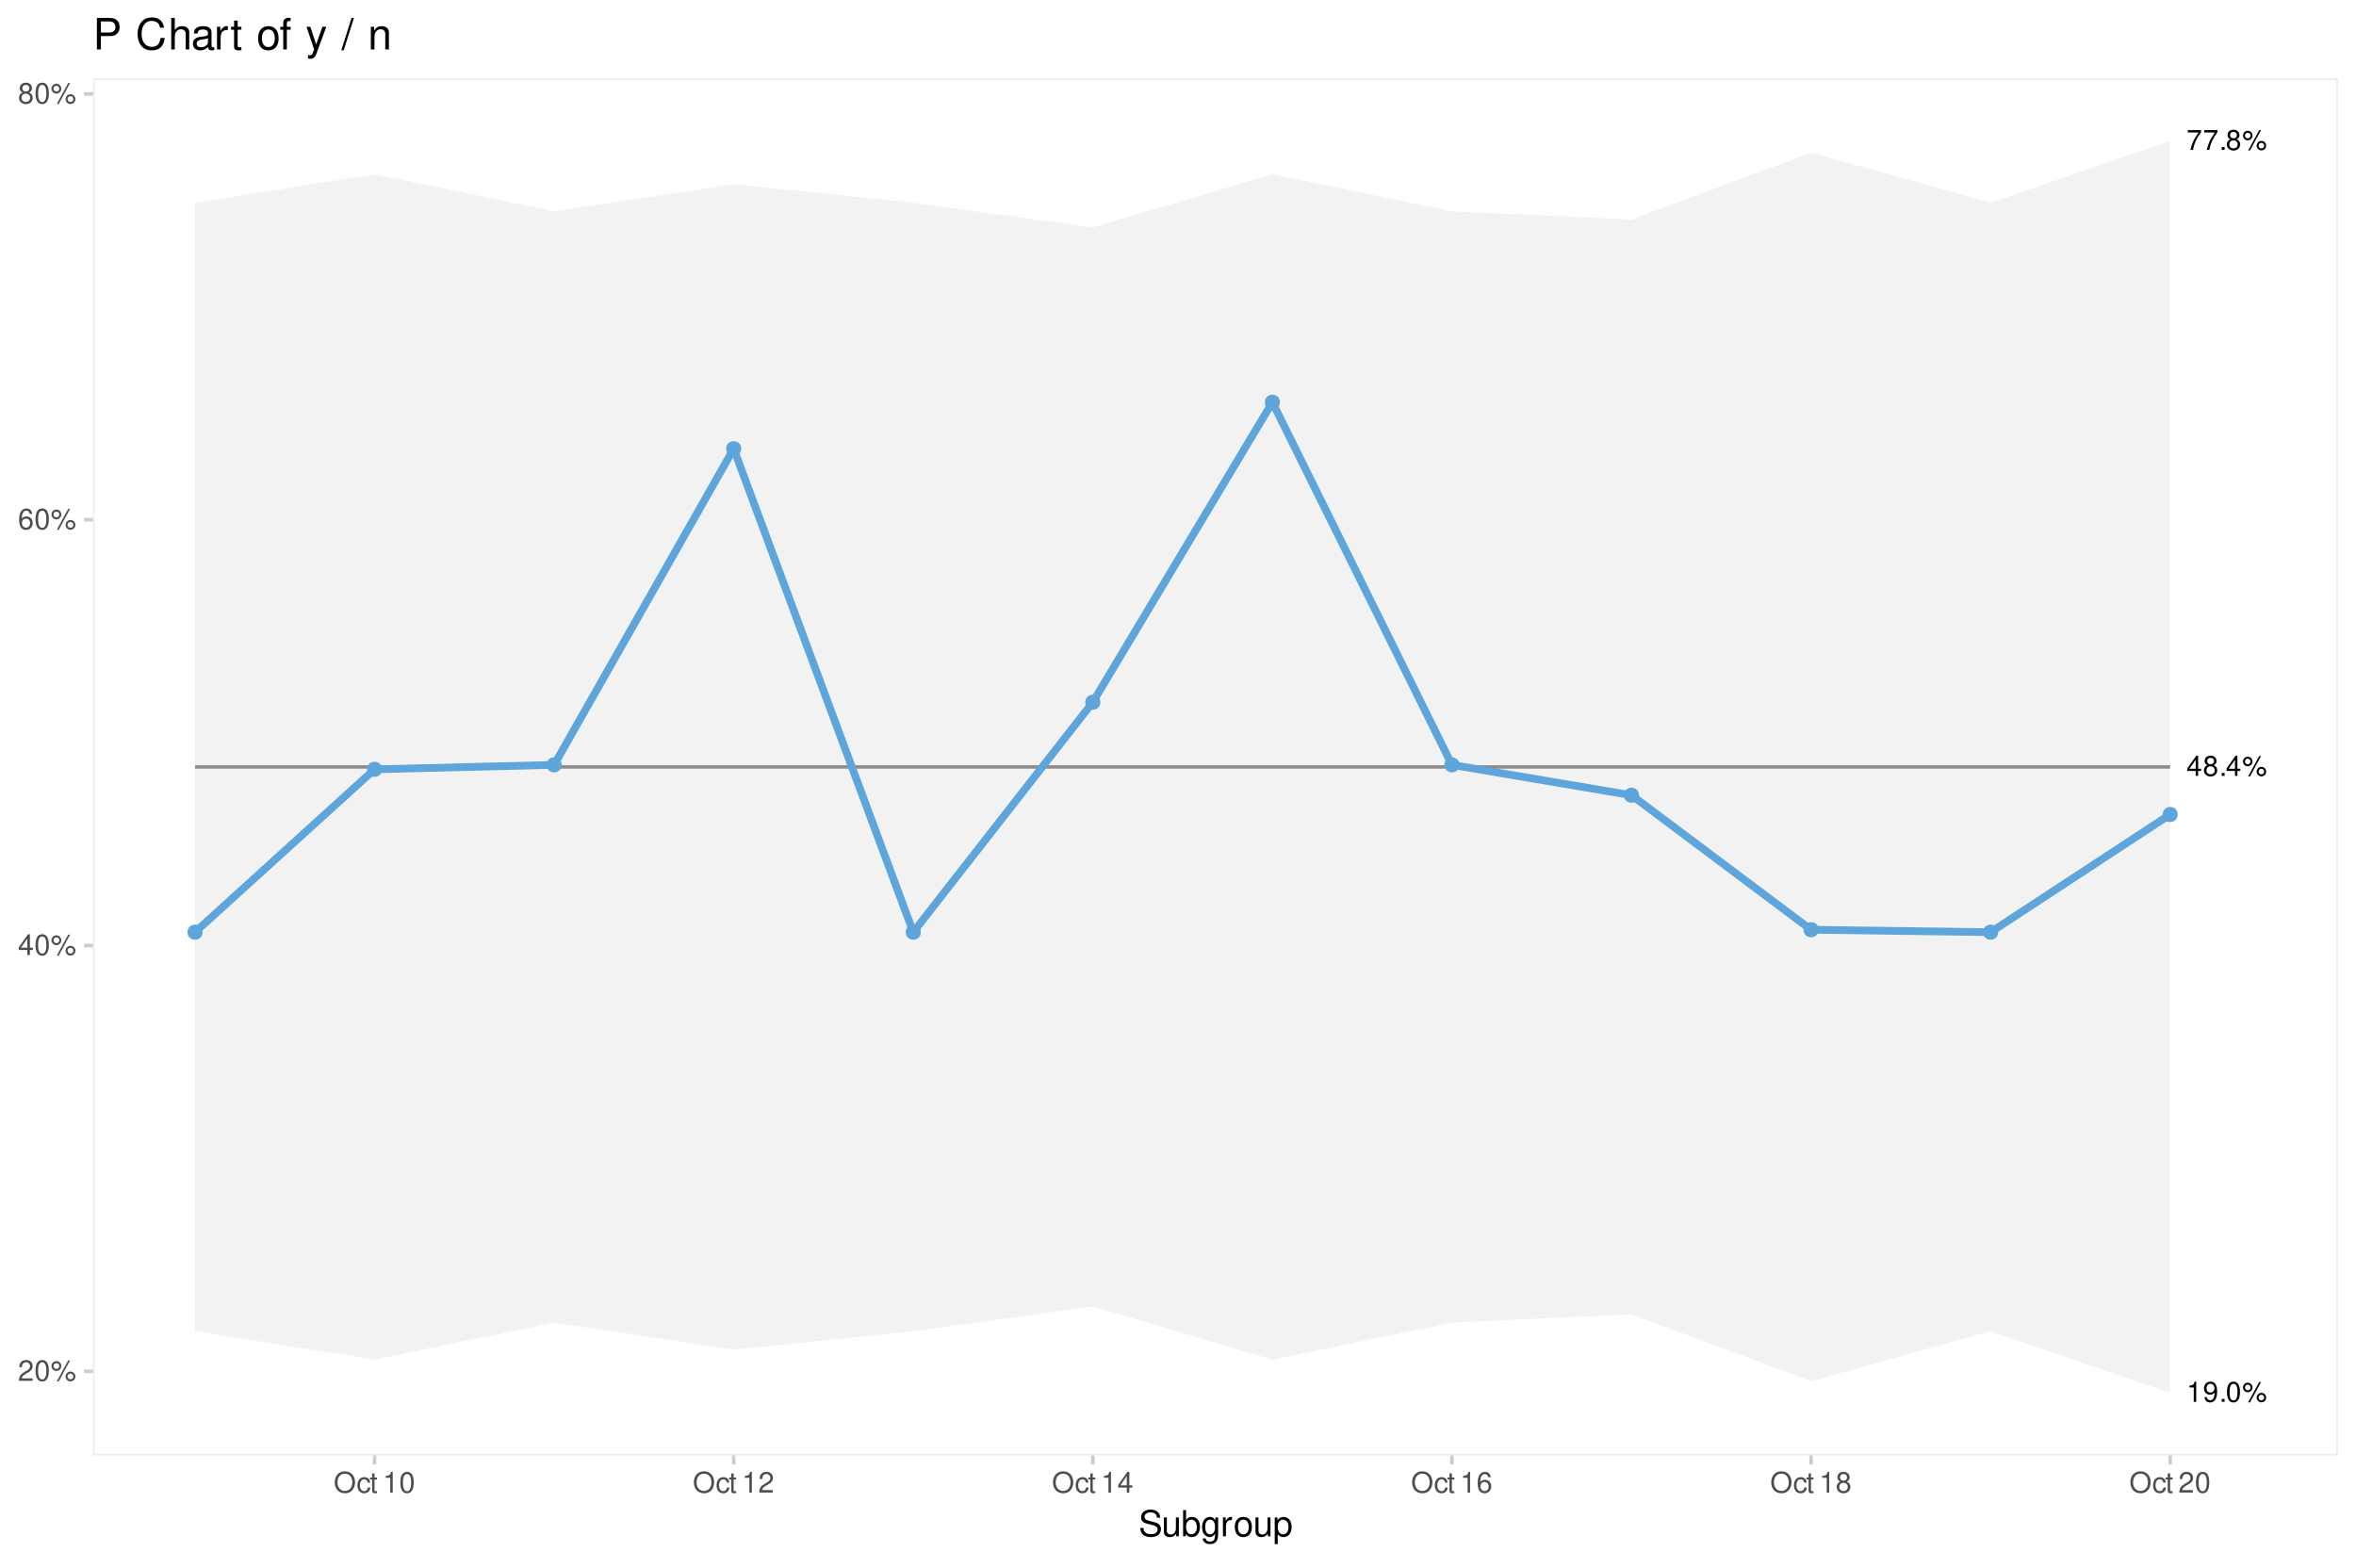
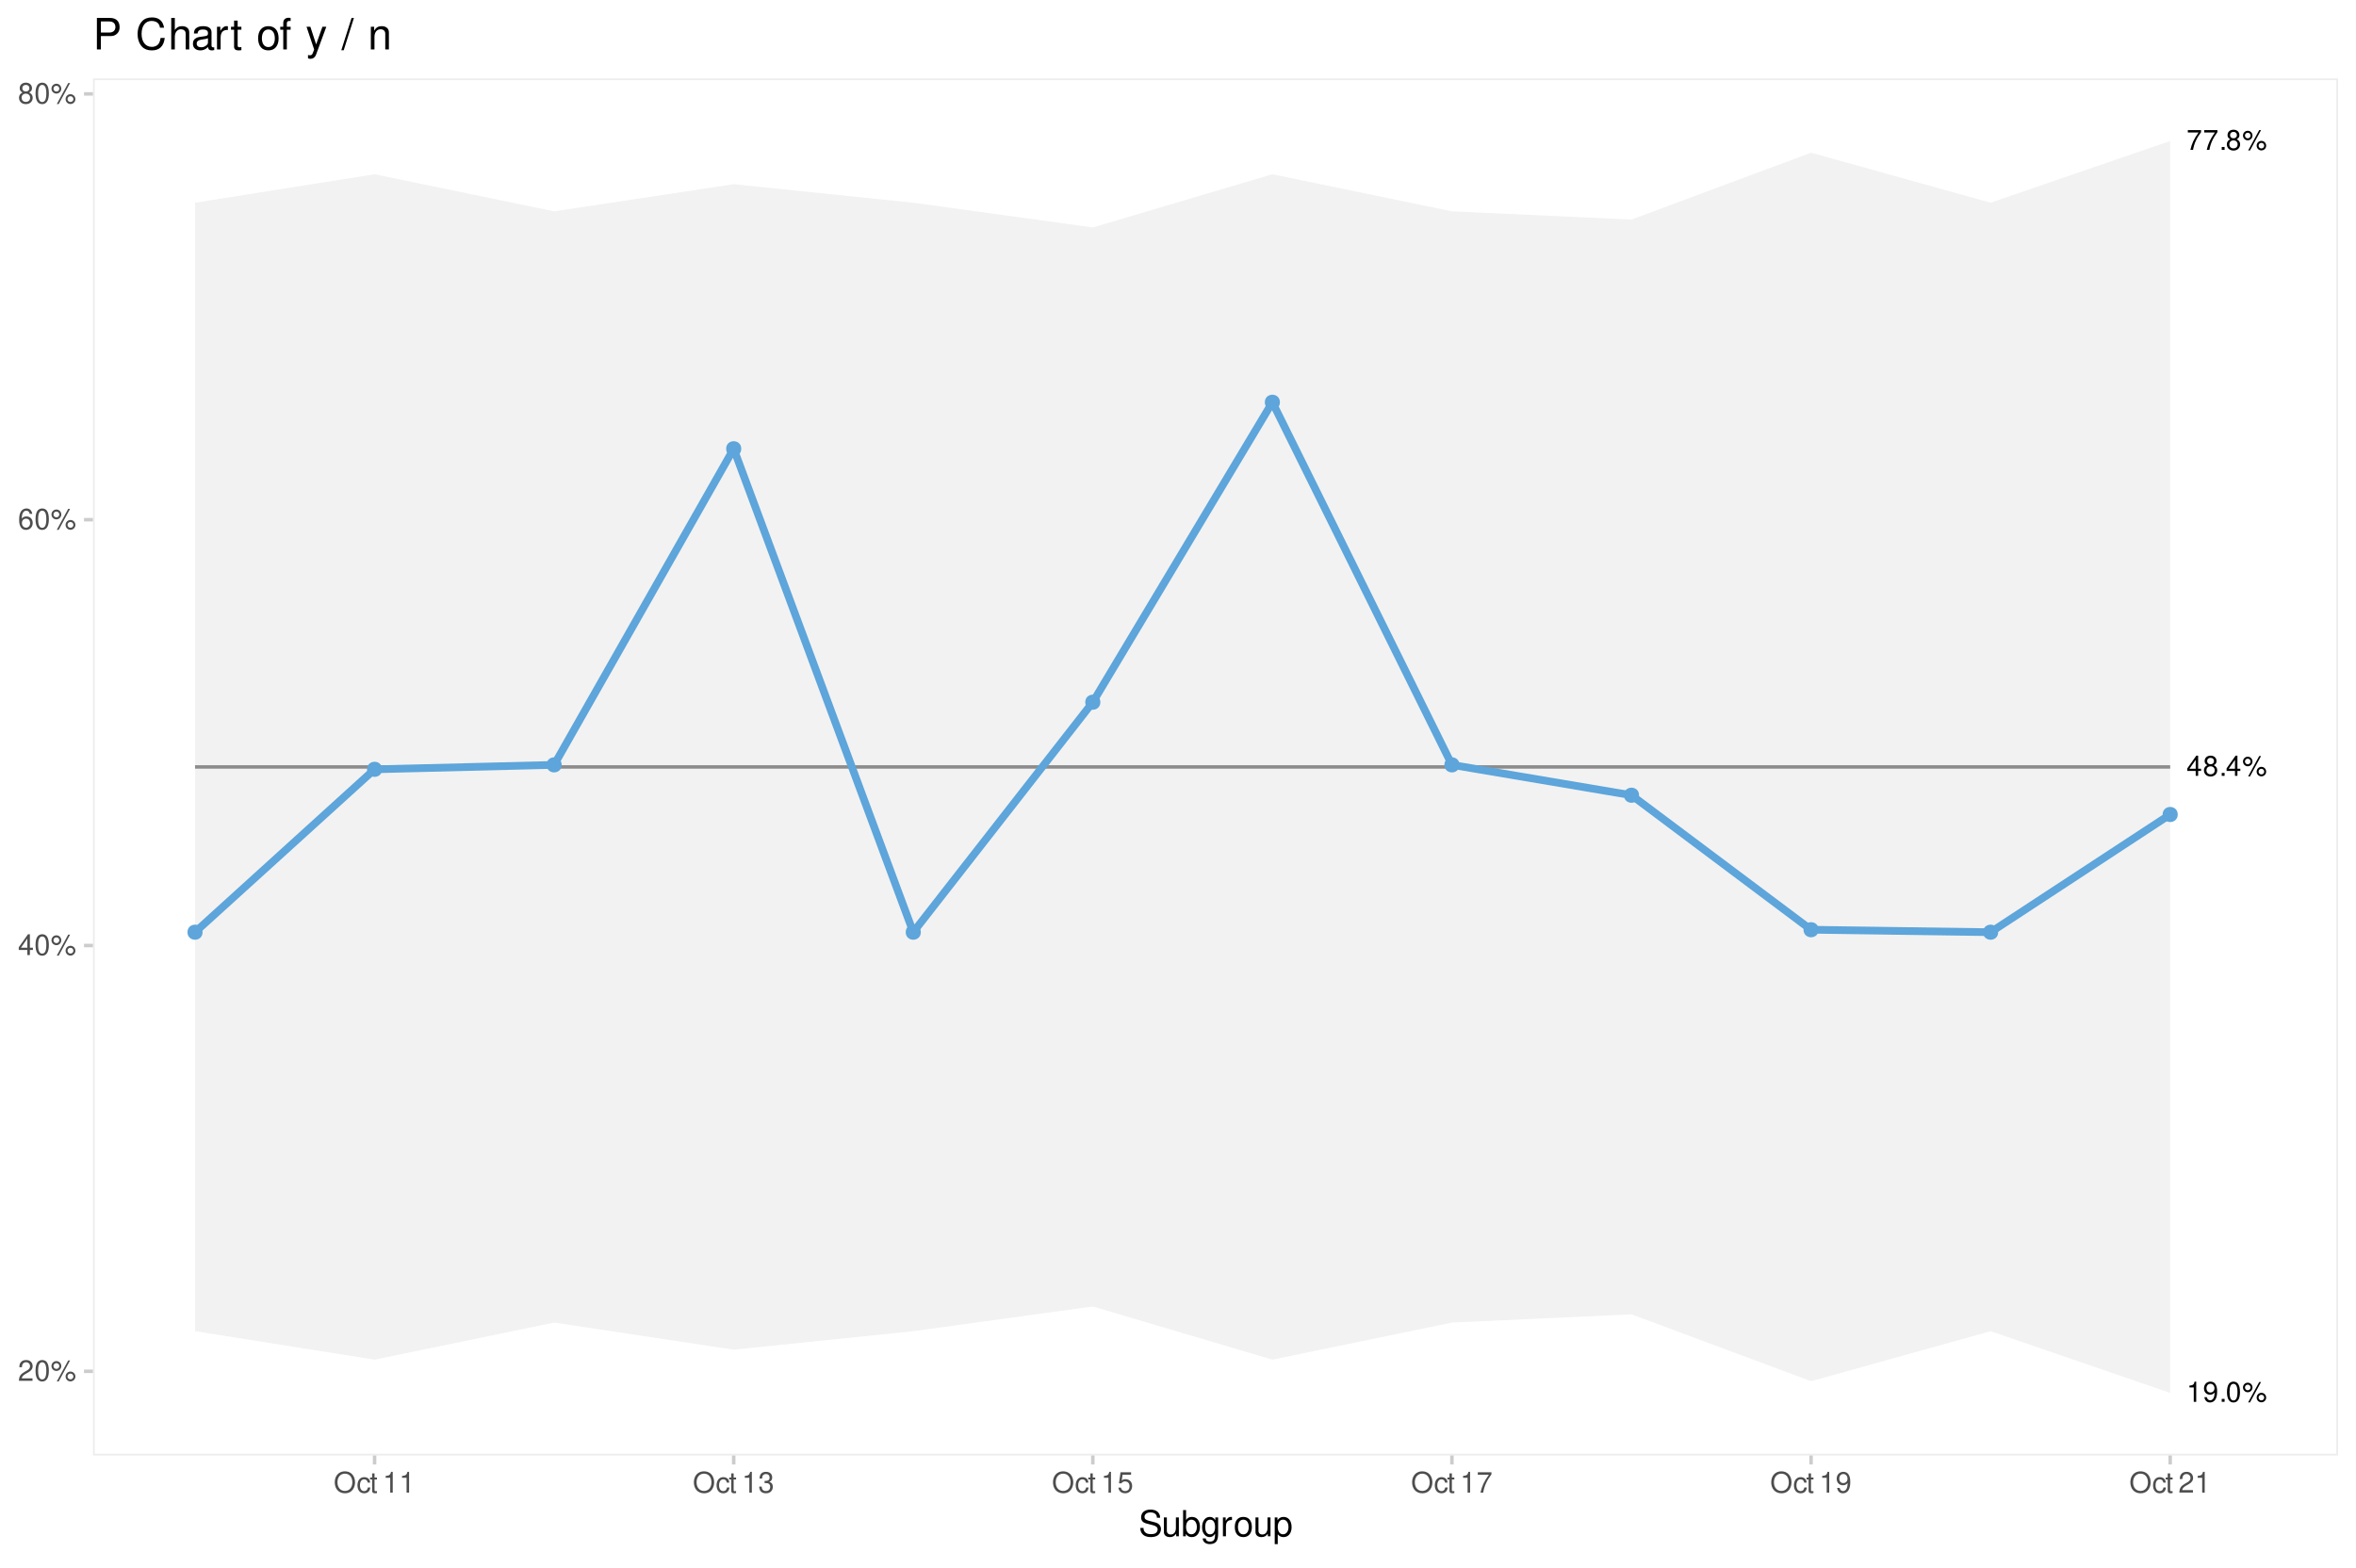
<svg xmlns="http://www.w3.org/2000/svg" xmlns:xlink="http://www.w3.org/1999/xlink" width="720" height="479" viewBox="0 0 720 479">
  <defs>
    <g>
      <g id="glyph-0-0">
        <path d="M 2.203 -4.391 L 2.203 0 L 2.953 0 L 2.953 -6.172 L 2.469 -6.172 C 2.203 -5.219 2.031 -5.094 0.875 -4.938 L 0.875 -4.391 Z M 2.203 -4.391 " />
      </g>
      <g id="glyph-0-1">
        <path d="M 0.453 -1.406 C 0.594 -0.406 1.25 0.203 2.172 0.203 C 2.844 0.203 3.438 -0.125 3.797 -0.688 C 4.172 -1.281 4.344 -2.031 4.344 -3.156 C 4.344 -4.203 4.188 -4.859 3.828 -5.406 C 3.5 -5.906 2.969 -6.172 2.297 -6.172 C 1.156 -6.172 0.328 -5.312 0.328 -4.109 C 0.328 -2.984 1.094 -2.172 2.188 -2.172 C 2.75 -2.172 3.188 -2.375 3.562 -2.844 C 3.562 -1.312 3.078 -0.469 2.219 -0.469 C 1.688 -0.469 1.328 -0.812 1.203 -1.406 Z M 2.297 -5.516 C 3 -5.516 3.531 -4.922 3.531 -4.125 C 3.531 -3.375 3.016 -2.844 2.266 -2.844 C 1.547 -2.844 1.094 -3.359 1.094 -4.172 C 1.094 -4.953 1.594 -5.516 2.297 -5.516 Z M 2.297 -5.516 " />
      </g>
      <g id="glyph-0-2">
        <path d="M 1.625 -0.891 L 0.75 -0.891 L 0.75 0 L 1.625 0 Z M 1.625 -0.891 " />
      </g>
      <g id="glyph-0-3">
        <path d="M 2.344 -6.172 C 1.781 -6.172 1.266 -5.906 0.953 -5.5 C 0.562 -4.953 0.359 -4.125 0.359 -2.984 C 0.359 -0.906 1.047 0.203 2.344 0.203 C 3.625 0.203 4.328 -0.906 4.328 -2.938 C 4.328 -4.125 4.141 -4.938 3.734 -5.5 C 3.422 -5.922 2.922 -6.172 2.344 -6.172 Z M 2.344 -5.5 C 3.156 -5.5 3.562 -4.672 3.562 -3 C 3.562 -1.25 3.172 -0.422 2.328 -0.422 C 1.531 -0.422 1.141 -1.281 1.141 -2.984 C 1.141 -4.672 1.531 -5.5 2.344 -5.5 Z M 2.344 -5.5 " />
      </g>
      <g id="glyph-0-4">
        <path d="M 1.703 -5.844 C 0.891 -5.844 0.25 -5.188 0.25 -4.391 C 0.25 -3.578 0.891 -2.922 1.703 -2.922 C 2.5 -2.922 3.156 -3.578 3.156 -4.375 C 3.156 -5.203 2.516 -5.844 1.703 -5.844 Z M 1.703 -5.25 C 2.188 -5.25 2.562 -4.859 2.562 -4.375 C 2.562 -3.906 2.172 -3.531 1.703 -3.531 C 1.234 -3.531 0.844 -3.906 0.844 -4.391 C 0.844 -4.859 1.219 -5.25 1.703 -5.25 Z M 5.203 -6.047 L 1.828 0.172 L 2.391 0.172 L 5.766 -6.047 Z M 5.875 -2.75 C 5.062 -2.75 4.422 -2.094 4.422 -1.297 C 4.422 -0.484 5.062 0.156 5.875 0.156 C 6.672 0.156 7.328 -0.484 7.328 -1.281 C 7.328 -2.094 6.688 -2.75 5.875 -2.75 Z M 5.875 -2.156 C 6.359 -2.156 6.734 -1.766 6.734 -1.281 C 6.734 -0.812 6.344 -0.438 5.875 -0.438 C 5.391 -0.438 5.016 -0.812 5.016 -1.297 C 5.016 -1.766 5.391 -2.156 5.875 -2.156 Z M 5.875 -2.156 " />
      </g>
      <g id="glyph-0-5">
        <path d="M 4.438 -6.047 L 0.391 -6.047 L 0.391 -5.312 L 3.656 -5.312 C 2.219 -3.25 1.625 -1.984 1.172 0 L 1.984 0 C 2.312 -1.938 3.078 -3.594 4.438 -5.422 Z M 4.438 -6.047 " />
      </g>
      <g id="glyph-0-6">
        <path d="M 3.328 -3.25 C 3.969 -3.641 4.156 -3.938 4.156 -4.516 C 4.156 -5.5 3.422 -6.172 2.344 -6.172 C 1.281 -6.172 0.531 -5.5 0.531 -4.531 C 0.531 -3.938 0.719 -3.641 1.344 -3.25 C 0.656 -2.906 0.312 -2.391 0.312 -1.719 C 0.312 -0.594 1.141 0.203 2.344 0.203 C 3.547 0.203 4.375 -0.594 4.375 -1.719 C 4.375 -2.391 4.031 -2.906 3.328 -3.25 Z M 2.344 -5.5 C 2.984 -5.5 3.391 -5.125 3.391 -4.5 C 3.391 -3.922 2.984 -3.547 2.344 -3.547 C 1.703 -3.547 1.297 -3.922 1.297 -4.516 C 1.297 -5.125 1.703 -5.5 2.344 -5.5 Z M 2.344 -2.906 C 3.094 -2.906 3.609 -2.422 3.609 -1.703 C 3.609 -0.953 3.109 -0.469 2.328 -0.469 C 1.594 -0.469 1.078 -0.969 1.078 -1.688 C 1.078 -2.422 1.594 -2.906 2.344 -2.906 Z M 2.344 -2.906 " />
      </g>
      <g id="glyph-0-7">
        <path d="M 2.797 -1.5 L 2.797 0 L 3.547 0 L 3.547 -1.5 L 4.438 -1.5 L 4.438 -2.172 L 3.547 -2.172 L 3.547 -6.172 L 2.984 -6.172 L 0.234 -2.281 L 0.234 -1.5 Z M 2.797 -2.172 L 0.891 -2.172 L 2.797 -4.891 Z M 2.797 -2.172 " />
      </g>
      <g id="glyph-1-0">
        <path d="M 4.453 -0.766 L 1.172 -0.766 C 1.25 -1.297 1.531 -1.625 2.297 -2.094 L 3.172 -2.594 C 4.047 -3.062 4.5 -3.719 4.5 -4.5 C 4.5 -5.031 4.281 -5.531 3.922 -5.875 C 3.547 -6.203 3.094 -6.359 2.5 -6.359 C 1.703 -6.359 1.125 -6.078 0.781 -5.531 C 0.547 -5.203 0.453 -4.797 0.438 -4.156 L 1.219 -4.156 C 1.234 -4.594 1.297 -4.844 1.406 -5.062 C 1.594 -5.438 2 -5.688 2.469 -5.688 C 3.172 -5.688 3.703 -5.172 3.703 -4.484 C 3.703 -3.969 3.406 -3.531 2.859 -3.219 L 2.047 -2.75 C 0.75 -2 0.375 -1.406 0.297 -0.016 L 4.453 -0.016 Z M 4.453 -0.766 " />
      </g>
      <g id="glyph-1-1">
        <path d="M 2.422 -6.359 C 1.844 -6.359 1.312 -6.094 0.984 -5.672 C 0.578 -5.109 0.375 -4.25 0.375 -3.078 C 0.375 -0.938 1.078 0.203 2.422 0.203 C 3.734 0.203 4.453 -0.938 4.453 -3.031 C 4.453 -4.25 4.266 -5.078 3.859 -5.672 C 3.531 -6.109 3.016 -6.359 2.422 -6.359 Z M 2.422 -5.672 C 3.25 -5.672 3.672 -4.828 3.672 -3.094 C 3.672 -1.281 3.266 -0.438 2.406 -0.438 C 1.578 -0.438 1.172 -1.312 1.172 -3.062 C 1.172 -4.828 1.578 -5.672 2.422 -5.672 Z M 2.422 -5.672 " />
      </g>
      <g id="glyph-1-2">
        <path d="M 1.75 -6.031 C 0.922 -6.031 0.25 -5.344 0.25 -4.516 C 0.25 -3.688 0.922 -3.016 1.766 -3.016 C 2.578 -3.016 3.25 -3.688 3.25 -4.5 C 3.25 -5.359 2.594 -6.031 1.75 -6.031 Z M 1.75 -5.406 C 2.25 -5.406 2.641 -5.016 2.641 -4.516 C 2.641 -4.031 2.25 -3.641 1.766 -3.641 C 1.266 -3.641 0.859 -4.031 0.859 -4.516 C 0.859 -5.016 1.266 -5.406 1.75 -5.406 Z M 5.359 -6.234 L 1.875 0.172 L 2.469 0.172 L 5.938 -6.234 Z M 6.047 -2.828 C 5.219 -2.828 4.562 -2.156 4.562 -1.344 C 4.562 -0.5 5.219 0.172 6.062 0.172 C 6.875 0.172 7.562 -0.5 7.562 -1.312 C 7.562 -2.156 6.891 -2.828 6.047 -2.828 Z M 6.047 -2.219 C 6.547 -2.219 6.953 -1.828 6.953 -1.312 C 6.953 -0.844 6.547 -0.453 6.062 -0.453 C 5.562 -0.453 5.156 -0.844 5.156 -1.344 C 5.156 -1.828 5.562 -2.219 6.047 -2.219 Z M 6.047 -2.219 " />
      </g>
      <g id="glyph-1-3">
        <path d="M 2.875 -1.547 L 2.875 0 L 3.656 0 L 3.656 -1.547 L 4.578 -1.547 L 4.578 -2.234 L 3.656 -2.234 L 3.656 -6.359 L 3.078 -6.359 L 0.25 -2.359 L 0.25 -1.547 Z M 2.875 -2.234 L 0.922 -2.234 L 2.875 -5.047 Z M 2.875 -2.234 " />
      </g>
      <g id="glyph-1-4">
        <path d="M 4.375 -4.703 C 4.234 -5.75 3.562 -6.359 2.609 -6.359 C 1.922 -6.359 1.312 -6.031 0.938 -5.453 C 0.547 -4.828 0.375 -4.062 0.375 -2.906 C 0.375 -1.828 0.531 -1.156 0.906 -0.594 C 1.234 -0.078 1.781 0.203 2.469 0.203 C 3.656 0.203 4.516 -0.688 4.516 -1.922 C 4.516 -3.094 3.719 -3.922 2.609 -3.922 C 1.984 -3.922 1.5 -3.688 1.172 -3.234 C 1.172 -4.797 1.672 -5.672 2.562 -5.672 C 3.109 -5.672 3.484 -5.328 3.609 -4.703 Z M 2.5 -3.234 C 3.25 -3.234 3.719 -2.703 3.719 -1.859 C 3.719 -1.062 3.188 -0.484 2.484 -0.484 C 1.766 -0.484 1.219 -1.094 1.219 -1.906 C 1.219 -2.688 1.734 -3.234 2.5 -3.234 Z M 2.5 -3.234 " />
      </g>
      <g id="glyph-1-5">
        <path d="M 3.438 -3.359 C 4.094 -3.75 4.297 -4.062 4.297 -4.656 C 4.297 -5.672 3.531 -6.359 2.422 -6.359 C 1.312 -6.359 0.547 -5.672 0.547 -4.672 C 0.547 -4.062 0.75 -3.75 1.391 -3.359 C 0.672 -2.984 0.328 -2.469 0.328 -1.766 C 0.328 -0.609 1.172 0.203 2.422 0.203 C 3.656 0.203 4.516 -0.609 4.516 -1.766 C 4.516 -2.469 4.156 -2.984 3.438 -3.359 Z M 2.422 -5.672 C 3.078 -5.672 3.5 -5.281 3.5 -4.641 C 3.5 -4.047 3.062 -3.656 2.422 -3.656 C 1.766 -3.656 1.344 -4.047 1.344 -4.656 C 1.344 -5.281 1.766 -5.672 2.422 -5.672 Z M 2.422 -3 C 3.188 -3 3.719 -2.484 3.719 -1.75 C 3.719 -0.984 3.203 -0.484 2.406 -0.484 C 1.641 -0.484 1.125 -1 1.125 -1.734 C 1.125 -2.5 1.641 -3 2.422 -3 Z M 2.422 -3 " />
      </g>
      <g id="glyph-1-6">
        <path d="M 3.422 -6.516 C 1.578 -6.516 0.328 -5.156 0.328 -3.156 C 0.328 -1.141 1.578 0.203 3.438 0.203 C 4.219 0.203 4.906 -0.031 5.422 -0.469 C 6.109 -1.062 6.531 -2.062 6.531 -3.109 C 6.531 -5.172 5.297 -6.516 3.422 -6.516 Z M 3.422 -5.797 C 4.812 -5.797 5.703 -4.75 5.703 -3.125 C 5.703 -1.578 4.781 -0.516 3.438 -0.516 C 2.062 -0.516 1.156 -1.578 1.156 -3.156 C 1.156 -4.734 2.062 -5.797 3.422 -5.797 Z M 3.422 -5.797 " />
      </g>
      <g id="glyph-1-7">
        <path d="M 4.141 -3.062 C 4.109 -3.516 4.016 -3.797 3.828 -4.062 C 3.516 -4.484 2.969 -4.734 2.328 -4.734 C 1.078 -4.734 0.266 -3.75 0.266 -2.219 C 0.266 -0.734 1.062 0.203 2.312 0.203 C 3.406 0.203 4.109 -0.453 4.203 -1.578 L 3.453 -1.578 C 3.328 -0.844 2.953 -0.469 2.328 -0.469 C 1.516 -0.469 1.031 -1.141 1.031 -2.219 C 1.031 -3.375 1.516 -4.062 2.312 -4.062 C 2.922 -4.062 3.312 -3.703 3.406 -3.062 Z M 4.141 -3.062 " />
      </g>
      <g id="glyph-1-8">
        <path d="M 2.234 -4.609 L 1.484 -4.609 L 1.484 -5.875 L 0.75 -5.875 L 0.75 -4.609 L 0.125 -4.609 L 0.125 -4.016 L 0.75 -4.016 L 0.75 -0.531 C 0.75 -0.047 1.062 0.203 1.641 0.203 C 1.828 0.203 1.984 0.188 2.234 0.141 L 2.234 -0.469 C 2.125 -0.453 2.031 -0.438 1.875 -0.438 C 1.562 -0.438 1.484 -0.531 1.484 -0.859 L 1.484 -4.016 L 2.234 -4.016 Z M 2.234 -4.609 " />
      </g>
      <g id="glyph-1-9">
</g>
      <g id="glyph-1-10">
        <path d="M 2.281 -4.531 L 2.281 0 L 3.047 0 L 3.047 -6.359 L 2.547 -6.359 C 2.266 -5.391 2.094 -5.25 0.891 -5.094 L 0.891 -4.531 Z M 2.281 -4.531 " />
+       </g>
+       <g id="glyph-1-11">
+         <path d="M 1.938 -2.922 L 2.359 -2.922 C 3.203 -2.922 3.656 -2.531 3.656 -1.766 C 3.656 -0.969 3.172 -0.484 2.375 -0.484 C 1.516 -0.484 1.109 -0.922 1.062 -1.844 L 0.281 -1.844 C 0.312 -1.344 0.406 -1 0.547 -0.719 C 0.875 -0.109 1.484 0.203 2.344 0.203 C 3.625 0.203 4.453 -0.578 4.453 -1.781 C 4.453 -2.594 4.141 -3.031 3.391 -3.297 C 3.969 -3.531 4.266 -3.969 4.266 -4.609 C 4.266 -5.703 3.547 -6.359 2.359 -6.359 C 1.109 -6.359 0.438 -5.656 0.406 -4.312 L 1.188 -4.312 C 1.203 -4.703 1.234 -4.922 1.328 -5.109 C 1.5 -5.469 1.891 -5.688 2.375 -5.688 C 3.062 -5.688 3.469 -5.266 3.469 -4.578 C 3.469 -4.141 3.312 -3.859 2.969 -3.719 C 2.766 -3.625 2.484 -3.594 1.938 -3.578 Z M 1.938 -2.922 " />
+       </g>
+       <g id="glyph-1-12">
+         <path d="M 4.188 -6.234 L 0.969 -6.234 L 0.5 -2.844 L 1.219 -2.844 C 1.578 -3.266 1.875 -3.422 2.359 -3.422 C 3.203 -3.422 3.719 -2.844 3.719 -1.922 C 3.719 -1.031 3.203 -0.484 2.359 -0.484 C 1.688 -0.484 1.266 -0.828 1.078 -1.531 L 0.312 -1.531 C 0.406 -1.016 0.5 -0.781 0.688 -0.547 C 1.031 -0.078 1.672 0.203 2.375 0.203 C 3.641 0.203 4.516 -0.719 4.516 -2.031 C 4.516 -3.266 3.688 -4.109 2.5 -4.109 C 2.062 -4.109 1.703 -4 1.344 -3.734 L 1.594 -5.469 L 4.188 -5.469 Z M 4.188 -6.234 " />
+       </g>
+       <g id="glyph-1-13">
+         <path d="M 4.578 -6.234 L 0.406 -6.234 L 0.406 -5.469 L 3.781 -5.469 C 2.281 -3.359 1.688 -2.047 1.219 0 L 2.047 0 C 2.391 -2 3.172 -3.719 4.578 -5.594 Z M 4.578 -6.234 " />
+       </g>
+       <g id="glyph-1-14">
+         <path d="M 0.469 -1.453 C 0.609 -0.406 1.281 0.203 2.234 0.203 C 2.922 0.203 3.547 -0.125 3.922 -0.703 C 4.297 -1.328 4.484 -2.109 4.484 -3.25 C 4.484 -4.328 4.312 -5 3.953 -5.562 C 3.609 -6.094 3.062 -6.359 2.375 -6.359 C 1.188 -6.359 0.328 -5.469 0.328 -4.234 C 0.328 -3.062 1.125 -2.25 2.25 -2.25 C 2.844 -2.25 3.281 -2.453 3.672 -2.938 C 3.672 -1.359 3.172 -0.484 2.281 -0.484 C 1.734 -0.484 1.359 -0.828 1.234 -1.453 Z M 2.359 -5.688 C 3.094 -5.688 3.641 -5.078 3.641 -4.25 C 3.641 -3.469 3.109 -2.922 2.344 -2.922 C 1.594 -2.922 1.125 -3.453 1.125 -4.297 C 1.125 -5.109 1.641 -5.688 2.359 -5.688 Z M 2.359 -5.688 " />
      </g>
      <g id="glyph-2-0">
        <path d="M 6.562 -5.672 C 6.562 -6.219 6.516 -6.375 6.344 -6.75 C 5.906 -7.672 4.969 -8.156 3.625 -8.156 C 1.859 -8.156 0.766 -7.25 0.766 -5.797 C 0.766 -4.812 1.281 -4.203 2.344 -3.922 L 4.328 -3.406 C 5.359 -3.141 5.812 -2.734 5.812 -2.094 C 5.812 -1.672 5.578 -1.234 5.234 -0.984 C 4.922 -0.766 4.406 -0.656 3.766 -0.656 C 2.875 -0.656 2.297 -0.859 1.906 -1.312 C 1.609 -1.672 1.484 -2.062 1.5 -2.547 L 0.531 -2.547 C 0.531 -1.812 0.688 -1.328 1 -0.891 C 1.547 -0.125 2.469 0.25 3.703 0.25 C 4.656 0.25 5.438 0.031 5.953 -0.359 C 6.484 -0.797 6.828 -1.5 6.828 -2.203 C 6.828 -3.188 6.219 -3.922 5.125 -4.219 L 3.109 -4.75 C 2.141 -5.016 1.797 -5.328 1.797 -5.938 C 1.797 -6.75 2.516 -7.297 3.594 -7.297 C 4.859 -7.297 5.578 -6.719 5.594 -5.672 Z M 6.562 -5.672 " />
      </g>
      <g id="glyph-2-1">
        <path d="M 5.297 0 L 5.297 -5.766 L 4.391 -5.766 L 4.391 -2.5 C 4.391 -1.312 3.766 -0.547 2.812 -0.547 C 2.094 -0.547 1.625 -0.984 1.625 -1.688 L 1.625 -5.766 L 0.719 -5.766 L 0.719 -1.312 C 0.719 -0.359 1.438 0.25 2.547 0.25 C 3.406 0.25 3.938 -0.047 4.484 -0.797 L 4.484 0 Z M 5.297 0 " />
      </g>
      <g id="glyph-2-2">
        <path d="M 0.594 -8.016 L 0.594 0 L 1.422 0 L 1.422 -0.734 C 1.859 -0.062 2.438 0.25 3.25 0.25 C 4.766 0.25 5.75 -0.984 5.75 -2.906 C 5.75 -4.781 4.812 -5.922 3.281 -5.922 C 2.5 -5.922 1.938 -5.625 1.5 -4.984 L 1.5 -8.016 Z M 3.109 -5.078 C 4.141 -5.078 4.797 -4.188 4.797 -2.812 C 4.797 -1.5 4.109 -0.609 3.109 -0.609 C 2.141 -0.609 1.5 -1.484 1.5 -2.844 C 1.5 -4.188 2.141 -5.078 3.109 -5.078 Z M 3.109 -5.078 " />
      </g>
      <g id="glyph-2-3">
        <path d="M 4.438 -5.766 L 4.438 -4.922 C 3.984 -5.625 3.469 -5.922 2.75 -5.922 C 1.359 -5.922 0.391 -4.625 0.391 -2.781 C 0.391 -1.812 0.609 -1.109 1.109 -0.531 C 1.547 -0.016 2.094 0.25 2.688 0.25 C 3.375 0.25 3.875 -0.062 4.359 -0.781 L 4.359 -0.484 C 4.359 1.062 3.922 1.625 2.781 1.625 C 2 1.625 1.594 1.312 1.5 0.656 L 0.578 0.656 C 0.656 1.734 1.5 2.391 2.766 2.391 C 3.609 2.391 4.312 2.125 4.688 1.656 C 5.125 1.125 5.297 0.406 5.297 -0.953 L 5.297 -5.766 Z M 2.844 -5.078 C 3.812 -5.078 4.359 -4.266 4.359 -2.812 C 4.359 -1.406 3.797 -0.594 2.844 -0.594 C 1.891 -0.594 1.344 -1.422 1.344 -2.844 C 1.344 -4.25 1.891 -5.078 2.844 -5.078 Z M 2.844 -5.078 " />
      </g>
      <g id="glyph-2-4">
        <path d="M 0.766 -5.766 L 0.766 0 L 1.688 0 L 1.688 -2.984 C 1.688 -4.375 2.266 -5 3.531 -4.969 L 3.531 -5.891 C 3.375 -5.922 3.281 -5.922 3.172 -5.922 C 2.578 -5.922 2.141 -5.578 1.609 -4.719 L 1.609 -5.766 Z M 0.766 -5.766 " />
      </g>
      <g id="glyph-2-5">
        <path d="M 2.984 -5.922 C 1.359 -5.922 0.391 -4.781 0.391 -2.844 C 0.391 -0.891 1.359 0.25 3 0.25 C 4.625 0.25 5.609 -0.906 5.609 -2.797 C 5.609 -4.797 4.656 -5.922 2.984 -5.922 Z M 3 -5.078 C 4.031 -5.078 4.656 -4.234 4.656 -2.812 C 4.656 -1.438 4.016 -0.594 3 -0.594 C 1.984 -0.594 1.359 -1.438 1.359 -2.844 C 1.359 -4.234 1.984 -5.078 3 -5.078 Z M 3 -5.078 " />
      </g>
      <g id="glyph-2-6">
        <path d="M 0.594 2.391 L 1.516 2.391 L 1.516 -0.609 C 2 -0.016 2.547 0.25 3.281 0.25 C 4.781 0.25 5.75 -0.953 5.75 -2.781 C 5.75 -4.719 4.812 -5.922 3.281 -5.922 C 2.5 -5.922 1.875 -5.578 1.438 -4.891 L 1.438 -5.766 L 0.594 -5.766 Z M 3.125 -5.078 C 4.141 -5.078 4.797 -4.188 4.797 -2.812 C 4.797 -1.5 4.125 -0.609 3.125 -0.609 C 2.141 -0.609 1.516 -1.484 1.516 -2.844 C 1.516 -4.188 2.141 -5.078 3.125 -5.078 Z M 3.125 -5.078 " />
      </g>
      <g id="glyph-3-0">
        <path d="M 2.422 -4.078 L 5.453 -4.078 C 6.203 -4.078 6.797 -4.297 7.312 -4.766 C 7.891 -5.297 8.141 -5.922 8.141 -6.797 C 8.141 -8.609 7.078 -9.625 5.172 -9.625 L 1.203 -9.625 L 1.203 0 L 2.422 0 Z M 2.422 -5.156 L 2.422 -8.547 L 4.984 -8.547 C 6.172 -8.547 6.859 -7.906 6.859 -6.859 C 6.859 -5.797 6.172 -5.156 4.984 -5.156 Z M 2.422 -5.156 " />
      </g>
      <g id="glyph-3-1">
</g>
      <g id="glyph-3-2">
        <path d="M 8.734 -6.641 C 8.359 -8.75 7.141 -9.781 5.031 -9.781 C 3.734 -9.781 2.688 -9.375 1.984 -8.578 C 1.109 -7.625 0.641 -6.266 0.641 -4.703 C 0.641 -3.109 1.125 -1.75 2.016 -0.812 C 2.766 -0.047 3.719 0.297 4.984 0.297 C 7.328 0.297 8.641 -0.969 8.938 -3.516 L 7.672 -3.516 C 7.562 -2.859 7.438 -2.406 7.234 -2.016 C 6.844 -1.234 6.016 -0.781 4.984 -0.781 C 3.078 -0.781 1.859 -2.312 1.859 -4.719 C 1.859 -7.188 3.016 -8.703 4.891 -8.703 C 5.672 -8.703 6.391 -8.469 6.781 -8.094 C 7.141 -7.766 7.344 -7.375 7.484 -6.641 Z M 8.734 -6.641 " />
      </g>
      <g id="glyph-3-3">
        <path d="M 0.922 -9.625 L 0.922 0 L 2.016 0 L 2.016 -3.812 C 2.016 -5.234 2.766 -6.156 3.891 -6.156 C 4.266 -6.156 4.609 -6.047 4.875 -5.844 C 5.188 -5.609 5.328 -5.281 5.328 -4.797 L 5.328 0 L 6.422 0 L 6.422 -5.234 C 6.422 -6.391 5.578 -7.109 4.234 -7.109 C 3.266 -7.109 2.672 -6.812 2.016 -5.969 L 2.016 -9.625 Z M 0.922 -9.625 " />
      </g>
      <g id="glyph-3-4">
        <path d="M 7.062 -0.641 C 6.938 -0.625 6.891 -0.625 6.828 -0.625 C 6.438 -0.625 6.234 -0.812 6.234 -1.156 L 6.234 -5.234 C 6.234 -6.453 5.328 -7.109 3.625 -7.109 C 2.609 -7.109 1.812 -6.828 1.328 -6.312 C 1.016 -5.953 0.891 -5.562 0.859 -4.875 L 1.969 -4.875 C 2.062 -5.719 2.562 -6.094 3.594 -6.094 C 4.594 -6.094 5.141 -5.734 5.141 -5.062 L 5.141 -4.781 C 5.125 -4.297 4.891 -4.125 3.984 -4.016 C 2.422 -3.812 2.188 -3.766 1.766 -3.594 C 0.969 -3.25 0.547 -2.641 0.547 -1.75 C 0.547 -0.484 1.422 0.297 2.828 0.297 C 3.703 0.297 4.391 0 5.172 -0.719 C 5.25 0 5.594 0.297 6.312 0.297 C 6.547 0.297 6.688 0.281 7.062 0.188 Z M 5.141 -2.172 C 5.141 -1.812 5.031 -1.578 4.703 -1.281 C 4.25 -0.875 3.703 -0.656 3.062 -0.656 C 2.203 -0.656 1.703 -1.062 1.703 -1.766 C 1.703 -2.5 2.172 -2.859 3.359 -3.031 C 4.547 -3.188 4.766 -3.25 5.141 -3.422 Z M 5.141 -2.172 " />
      </g>
      <g id="glyph-3-5">
        <path d="M 0.906 -6.922 L 0.906 0 L 2.016 0 L 2.016 -3.594 C 2.031 -5.25 2.719 -6 4.234 -5.953 L 4.234 -7.078 C 4.047 -7.109 3.953 -7.109 3.812 -7.109 C 3.109 -7.109 2.562 -6.688 1.922 -5.672 L 1.922 -6.922 Z M 0.906 -6.922 " />
      </g>
      <g id="glyph-3-6">
        <path d="M 3.359 -6.922 L 2.219 -6.922 L 2.219 -8.812 L 1.125 -8.812 L 1.125 -6.922 L 0.188 -6.922 L 0.188 -6.016 L 1.125 -6.016 L 1.125 -0.797 C 1.125 -0.078 1.594 0.297 2.453 0.297 C 2.75 0.297 2.984 0.281 3.359 0.219 L 3.359 -0.719 C 3.188 -0.672 3.047 -0.656 2.828 -0.656 C 2.344 -0.656 2.219 -0.797 2.219 -1.281 L 2.219 -6.016 L 3.359 -6.016 Z M 3.359 -6.922 " />
      </g>
      <g id="glyph-3-7">
        <path d="M 3.594 -7.109 C 1.641 -7.109 0.469 -5.734 0.469 -3.406 C 0.469 -1.062 1.641 0.297 3.609 0.297 C 5.562 0.297 6.734 -1.078 6.734 -3.359 C 6.734 -5.75 5.594 -7.109 3.594 -7.109 Z M 3.609 -6.094 C 4.844 -6.094 5.578 -5.078 5.578 -3.359 C 5.578 -1.734 4.812 -0.719 3.609 -0.719 C 2.375 -0.719 1.625 -1.734 1.625 -3.406 C 1.625 -5.078 2.375 -6.094 3.609 -6.094 Z M 3.609 -6.094 " />
      </g>
      <g id="glyph-3-8">
        <path d="M 3.406 -6.922 L 2.25 -6.922 L 2.25 -8 C 2.25 -8.469 2.516 -8.703 3.031 -8.703 C 3.109 -8.703 3.156 -8.703 3.406 -8.688 L 3.406 -9.594 C 3.156 -9.656 3.016 -9.672 2.781 -9.672 C 1.766 -9.672 1.156 -9.078 1.156 -8.094 L 1.156 -6.922 L 0.234 -6.922 L 0.234 -6.016 L 1.156 -6.016 L 1.156 0 L 2.25 0 L 2.25 -6.016 L 3.406 -6.016 Z M 3.406 -6.922 " />
      </g>
      <g id="glyph-3-9">
        <path d="M 5.125 -6.922 L 3.203 -1.531 L 1.438 -6.922 L 0.266 -6.922 L 2.594 0.031 L 2.172 1.125 C 2 1.609 1.75 1.797 1.297 1.797 C 1.109 1.797 0.953 1.766 0.719 1.719 L 0.719 2.703 C 0.938 2.828 1.156 2.875 1.453 2.875 C 1.812 2.875 2.188 2.766 2.484 2.547 C 2.828 2.297 3.031 2 3.234 1.453 L 6.312 -6.922 Z M 5.125 -6.922 " />
      </g>
      <g id="glyph-3-10">
        <path d="M 3.031 -9.625 L -0.109 0.266 L 0.625 0.266 L 3.75 -9.625 Z M 3.031 -9.625 " />
      </g>
      <g id="glyph-3-11">
        <path d="M 0.922 -6.922 L 0.922 0 L 2.031 0 L 2.031 -3.812 C 2.031 -5.234 2.766 -6.156 3.906 -6.156 C 4.781 -6.156 5.328 -5.625 5.328 -4.797 L 5.328 0 L 6.438 0 L 6.438 -5.234 C 6.438 -6.375 5.578 -7.109 4.234 -7.109 C 3.203 -7.109 2.547 -6.719 1.938 -5.75 L 1.938 -6.922 Z M 0.922 -6.922 " />
      </g>
    </g>
    <clipPath id="clip-0">
      <path clip-rule="nonzero" d="M 28.41 23.957 L 714.52 23.957 L 714.52 444.848 L 28.41 444.848 Z M 28.41 23.957 " />
    </clipPath>
    <clipPath id="clip-1">
      <path clip-rule="nonzero" d="M 28.41 23.957 L 714.52 23.957 L 714.52 444.848 L 28.41 444.848 Z M 28.41 23.957 " />
    </clipPath>
  </defs>
  <rect x="-72" y="-47.9" width="864" height="574.8" fill="rgb(100%, 100%, 100%)" fill-opacity="1" />
  <rect x="-72" y="-47.9" width="864" height="574.8" fill="rgb(100%, 100%, 100%)" fill-opacity="1" />
  <path fill="none" stroke-width="1.067" stroke-linecap="round" stroke-linejoin="round" stroke="rgb(100%, 100%, 100%)" stroke-opacity="1" stroke-miterlimit="10" d="M 0 479 L 720 479 L 720 0 L 0 0 Z M 0 479 " />
  <g clip-path="url(#clip-0)">
    <path fill-rule="nonzero" fill="rgb(100%, 100%, 100%)" fill-opacity="1" d="M 28.41 444.848 L 714.52 444.848 L 714.52 23.957 L 28.41 23.957 Z M 28.41 444.848 " />
  </g>
  <path fill-rule="nonzero" fill="rgb(87.059%, 87.059%, 87.059%)" fill-opacity="0.4" d="M 59.598 61.957 L 114.473 53.258 L 169.348 64.59 L 224.219 56.301 L 279.094 61.957 L 333.969 69.512 L 388.844 53.258 L 443.715 64.59 L 498.59 67.105 L 553.465 46.668 L 608.34 61.957 L 663.215 43.09 L 663.215 425.719 L 608.34 406.852 L 553.465 422.141 L 498.59 401.703 L 443.715 404.219 L 388.844 415.551 L 333.969 399.297 L 279.094 406.852 L 224.219 412.508 L 169.348 404.219 L 114.473 415.551 L 59.598 406.852 Z M 59.598 61.957 " />
  <path fill="none" stroke-width="1.067" stroke-linecap="butt" stroke-linejoin="round" stroke="rgb(54.902%, 54.902%, 54.902%)" stroke-opacity="1" stroke-miterlimit="10" d="M 59.598 234.402 L 663.215 234.402 " />
  <path fill="none" stroke-width="2.347" stroke-linecap="butt" stroke-linejoin="round" stroke="rgb(36.471%, 64.706%, 85.49%)" stroke-opacity="1" stroke-miterlimit="10" d="M 59.598 284.91 L 114.473 235.129 L 169.348 233.77 L 224.219 137.152 L 279.094 284.91 L 333.969 214.613 L 388.844 122.941 L 443.715 233.77 L 498.59 243.047 L 553.465 284.156 L 608.34 284.91 L 663.215 248.934 " />
  <path fill-rule="nonzero" fill="rgb(36.471%, 64.706%, 85.49%)" fill-opacity="1" stroke-width="0.709" stroke-linecap="round" stroke-linejoin="round" stroke="rgb(36.471%, 64.706%, 85.49%)" stroke-opacity="1" stroke-miterlimit="10" d="M 61.551 284.91 C 61.551 287.516 57.645 287.516 57.645 284.91 C 57.645 282.305 61.551 282.305 61.551 284.91 " />
  <path fill-rule="nonzero" fill="rgb(36.471%, 64.706%, 85.49%)" fill-opacity="1" stroke-width="0.709" stroke-linecap="round" stroke-linejoin="round" stroke="rgb(36.471%, 64.706%, 85.49%)" stroke-opacity="1" stroke-miterlimit="10" d="M 116.426 235.129 C 116.426 237.734 112.516 237.734 112.516 235.129 C 112.516 232.523 116.426 232.523 116.426 235.129 " />
  <path fill-rule="nonzero" fill="rgb(36.471%, 64.706%, 85.49%)" fill-opacity="1" stroke-width="0.709" stroke-linecap="round" stroke-linejoin="round" stroke="rgb(36.471%, 64.706%, 85.49%)" stroke-opacity="1" stroke-miterlimit="10" d="M 171.301 233.77 C 171.301 236.375 167.391 236.375 167.391 233.77 C 167.391 231.16 171.301 231.16 171.301 233.77 " />
  <path fill-rule="nonzero" fill="rgb(36.471%, 64.706%, 85.49%)" fill-opacity="1" stroke-width="0.709" stroke-linecap="round" stroke-linejoin="round" stroke="rgb(36.471%, 64.706%, 85.49%)" stroke-opacity="1" stroke-miterlimit="10" d="M 226.176 137.152 C 226.176 139.758 222.266 139.758 222.266 137.152 C 222.266 134.547 226.176 134.547 226.176 137.152 " />
  <path fill-rule="nonzero" fill="rgb(36.471%, 64.706%, 85.49%)" fill-opacity="1" stroke-width="0.709" stroke-linecap="round" stroke-linejoin="round" stroke="rgb(36.471%, 64.706%, 85.49%)" stroke-opacity="1" stroke-miterlimit="10" d="M 281.051 284.91 C 281.051 287.516 277.141 287.516 277.141 284.91 C 277.141 282.305 281.051 282.305 281.051 284.91 " />
  <path fill-rule="nonzero" fill="rgb(36.471%, 64.706%, 85.49%)" fill-opacity="1" stroke-width="0.709" stroke-linecap="round" stroke-linejoin="round" stroke="rgb(36.471%, 64.706%, 85.49%)" stroke-opacity="1" stroke-miterlimit="10" d="M 335.922 214.613 C 335.922 217.219 332.012 217.219 332.012 214.613 C 332.012 212.008 335.922 212.008 335.922 214.613 " />
  <path fill-rule="nonzero" fill="rgb(36.471%, 64.706%, 85.49%)" fill-opacity="1" stroke-width="0.709" stroke-linecap="round" stroke-linejoin="round" stroke="rgb(36.471%, 64.706%, 85.49%)" stroke-opacity="1" stroke-miterlimit="10" d="M 390.797 122.941 C 390.797 125.547 386.887 125.547 386.887 122.941 C 386.887 120.336 390.797 120.336 390.797 122.941 " />
  <path fill-rule="nonzero" fill="rgb(36.471%, 64.706%, 85.49%)" fill-opacity="1" stroke-width="0.709" stroke-linecap="round" stroke-linejoin="round" stroke="rgb(36.471%, 64.706%, 85.49%)" stroke-opacity="1" stroke-miterlimit="10" d="M 445.672 233.77 C 445.672 236.375 441.762 236.375 441.762 233.77 C 441.762 231.16 445.672 231.16 445.672 233.77 " />
  <path fill-rule="nonzero" fill="rgb(36.471%, 64.706%, 85.49%)" fill-opacity="1" stroke-width="0.709" stroke-linecap="round" stroke-linejoin="round" stroke="rgb(36.471%, 64.706%, 85.49%)" stroke-opacity="1" stroke-miterlimit="10" d="M 500.547 243.047 C 500.547 245.652 496.637 245.652 496.637 243.047 C 496.637 240.441 500.547 240.441 500.547 243.047 " />
  <path fill-rule="nonzero" fill="rgb(36.471%, 64.706%, 85.49%)" fill-opacity="1" stroke-width="0.709" stroke-linecap="round" stroke-linejoin="round" stroke="rgb(36.471%, 64.706%, 85.49%)" stroke-opacity="1" stroke-miterlimit="10" d="M 555.418 284.156 C 555.418 286.766 551.512 286.766 551.512 284.156 C 551.512 281.551 555.418 281.551 555.418 284.156 " />
  <path fill-rule="nonzero" fill="rgb(36.471%, 64.706%, 85.49%)" fill-opacity="1" stroke-width="0.709" stroke-linecap="round" stroke-linejoin="round" stroke="rgb(36.471%, 64.706%, 85.49%)" stroke-opacity="1" stroke-miterlimit="10" d="M 610.293 284.91 C 610.293 287.516 606.383 287.516 606.383 284.91 C 606.383 282.305 610.293 282.305 610.293 284.91 " />
  <path fill-rule="nonzero" fill="rgb(36.471%, 64.706%, 85.49%)" fill-opacity="1" stroke-width="0.709" stroke-linecap="round" stroke-linejoin="round" stroke="rgb(36.471%, 64.706%, 85.49%)" stroke-opacity="1" stroke-miterlimit="10" d="M 665.168 248.934 C 665.168 251.543 661.258 251.543 661.258 248.934 C 661.258 246.328 665.168 246.328 665.168 248.934 " />
  <g fill="rgb(0%, 0%, 0%)" fill-opacity="1">
    <use xlink:href="#glyph-0-0" x="668.215" y="428.44" />
    <use xlink:href="#glyph-0-1" x="673.215" y="428.44" />
    <use xlink:href="#glyph-0-2" x="678.215" y="428.44" />
    <use xlink:href="#glyph-0-3" x="680.215" y="428.44" />
    <use xlink:href="#glyph-0-4" x="685.215" y="428.44" />
  </g>
  <g fill="rgb(0%, 0%, 0%)" fill-opacity="1">
    <use xlink:href="#glyph-0-5" x="668.215" y="45.812" />
    <use xlink:href="#glyph-0-5" x="673.215" y="45.812" />
    <use xlink:href="#glyph-0-2" x="678.215" y="45.812" />
    <use xlink:href="#glyph-0-6" x="680.215" y="45.812" />
    <use xlink:href="#glyph-0-4" x="685.215" y="45.812" />
  </g>
  <g fill="rgb(0%, 0%, 0%)" fill-opacity="1">
    <use xlink:href="#glyph-0-7" x="668.215" y="237.124" />
    <use xlink:href="#glyph-0-6" x="673.215" y="237.124" />
    <use xlink:href="#glyph-0-2" x="678.215" y="237.124" />
    <use xlink:href="#glyph-0-7" x="680.215" y="237.124" />
    <use xlink:href="#glyph-0-4" x="685.215" y="237.124" />
  </g>
  <g clip-path="url(#clip-1)">
    <path fill="none" stroke-width="1.067" stroke-linecap="round" stroke-linejoin="round" stroke="rgb(92.941%, 92.941%, 92.941%)" stroke-opacity="1" stroke-miterlimit="10" d="M 28.41 444.848 L 714.52 444.848 L 714.52 23.957 L 28.41 23.957 Z M 28.41 444.848 " />
  </g>
  <g fill="rgb(30.196%, 30.196%, 30.196%)" fill-opacity="1">
    <use xlink:href="#glyph-1-0" x="5.48" y="422.028" />
    <use xlink:href="#glyph-1-1" x="10.48" y="422.028" />
    <use xlink:href="#glyph-1-2" x="15.48" y="422.028" />
  </g>
  <g fill="rgb(30.196%, 30.196%, 30.196%)" fill-opacity="1">
    <use xlink:href="#glyph-1-3" x="5.48" y="291.892" />
    <use xlink:href="#glyph-1-1" x="10.48" y="291.892" />
    <use xlink:href="#glyph-1-2" x="15.48" y="291.892" />
  </g>
  <g fill="rgb(30.196%, 30.196%, 30.196%)" fill-opacity="1">
    <use xlink:href="#glyph-1-4" x="5.48" y="161.755" />
    <use xlink:href="#glyph-1-1" x="10.48" y="161.755" />
    <use xlink:href="#glyph-1-2" x="15.48" y="161.755" />
  </g>
  <g fill="rgb(30.196%, 30.196%, 30.196%)" fill-opacity="1">
    <use xlink:href="#glyph-1-5" x="5.48" y="31.622" />
    <use xlink:href="#glyph-1-1" x="10.48" y="31.622" />
    <use xlink:href="#glyph-1-2" x="15.48" y="31.622" />
  </g>
  <path fill="none" stroke-width="1.067" stroke-linecap="butt" stroke-linejoin="round" stroke="rgb(80%, 80%, 80%)" stroke-opacity="1" stroke-miterlimit="10" d="M 25.672 419.113 L 28.41 419.113 " />
  <path fill="none" stroke-width="1.067" stroke-linecap="butt" stroke-linejoin="round" stroke="rgb(80%, 80%, 80%)" stroke-opacity="1" stroke-miterlimit="10" d="M 25.672 288.977 L 28.41 288.977 " />
  <path fill="none" stroke-width="1.067" stroke-linecap="butt" stroke-linejoin="round" stroke="rgb(80%, 80%, 80%)" stroke-opacity="1" stroke-miterlimit="10" d="M 25.672 158.84 L 28.41 158.84 " />
  <path fill="none" stroke-width="1.067" stroke-linecap="butt" stroke-linejoin="round" stroke="rgb(80%, 80%, 80%)" stroke-opacity="1" stroke-miterlimit="10" d="M 25.672 28.707 L 28.41 28.707 " />
  <path fill="none" stroke-width="1.067" stroke-linecap="butt" stroke-linejoin="round" stroke="rgb(80%, 80%, 80%)" stroke-opacity="1" stroke-miterlimit="10" d="M 114.473 447.59 L 114.473 444.848 " />
  <path fill="none" stroke-width="1.067" stroke-linecap="butt" stroke-linejoin="round" stroke="rgb(80%, 80%, 80%)" stroke-opacity="1" stroke-miterlimit="10" d="M 224.219 447.59 L 224.219 444.848 " />
  <path fill="none" stroke-width="1.067" stroke-linecap="butt" stroke-linejoin="round" stroke="rgb(80%, 80%, 80%)" stroke-opacity="1" stroke-miterlimit="10" d="M 333.969 447.59 L 333.969 444.848 " />
  <path fill="none" stroke-width="1.067" stroke-linecap="butt" stroke-linejoin="round" stroke="rgb(80%, 80%, 80%)" stroke-opacity="1" stroke-miterlimit="10" d="M 443.715 447.59 L 443.715 444.848 " />
  <path fill="none" stroke-width="1.067" stroke-linecap="butt" stroke-linejoin="round" stroke="rgb(80%, 80%, 80%)" stroke-opacity="1" stroke-miterlimit="10" d="M 553.465 447.59 L 553.465 444.848 " />
  <path fill="none" stroke-width="1.067" stroke-linecap="butt" stroke-linejoin="round" stroke="rgb(80%, 80%, 80%)" stroke-opacity="1" stroke-miterlimit="10" d="M 663.215 447.59 L 663.215 444.848 " />
  <g fill="rgb(30.196%, 30.196%, 30.196%)" fill-opacity="1">
    <use xlink:href="#glyph-1-6" x="101.973" y="456.196" />
    <use xlink:href="#glyph-1-7" x="108.973" y="456.196" />
    <use xlink:href="#glyph-1-8" x="112.973" y="456.196" />
    <use xlink:href="#glyph-1-9" x="114.973" y="456.196" />
    <use xlink:href="#glyph-1-10" x="116.973" y="456.196" />
-     <use xlink:href="#glyph-1-1" x="121.973" y="456.196" />
+     <use xlink:href="#glyph-1-10" x="121.973" y="456.196" />
  </g>
  <g fill="rgb(30.196%, 30.196%, 30.196%)" fill-opacity="1">
    <use xlink:href="#glyph-1-6" x="211.719" y="456.196" />
    <use xlink:href="#glyph-1-7" x="218.719" y="456.196" />
    <use xlink:href="#glyph-1-8" x="222.719" y="456.196" />
    <use xlink:href="#glyph-1-9" x="224.719" y="456.196" />
    <use xlink:href="#glyph-1-10" x="226.719" y="456.196" />
-     <use xlink:href="#glyph-1-0" x="231.719" y="456.196" />
+     <use xlink:href="#glyph-1-11" x="231.719" y="456.196" />
  </g>
  <g fill="rgb(30.196%, 30.196%, 30.196%)" fill-opacity="1">
    <use xlink:href="#glyph-1-6" x="321.469" y="456.196" />
    <use xlink:href="#glyph-1-7" x="328.469" y="456.196" />
    <use xlink:href="#glyph-1-8" x="332.469" y="456.196" />
    <use xlink:href="#glyph-1-9" x="334.469" y="456.196" />
    <use xlink:href="#glyph-1-10" x="336.469" y="456.196" />
-     <use xlink:href="#glyph-1-3" x="341.469" y="456.196" />
+     <use xlink:href="#glyph-1-12" x="341.469" y="456.196" />
  </g>
  <g fill="rgb(30.196%, 30.196%, 30.196%)" fill-opacity="1">
    <use xlink:href="#glyph-1-6" x="431.215" y="456.196" />
    <use xlink:href="#glyph-1-7" x="438.215" y="456.196" />
    <use xlink:href="#glyph-1-8" x="442.215" y="456.196" />
    <use xlink:href="#glyph-1-9" x="444.215" y="456.196" />
    <use xlink:href="#glyph-1-10" x="446.215" y="456.196" />
-     <use xlink:href="#glyph-1-4" x="451.215" y="456.196" />
+     <use xlink:href="#glyph-1-13" x="451.215" y="456.196" />
  </g>
  <g fill="rgb(30.196%, 30.196%, 30.196%)" fill-opacity="1">
    <use xlink:href="#glyph-1-6" x="540.965" y="456.196" />
    <use xlink:href="#glyph-1-7" x="547.965" y="456.196" />
    <use xlink:href="#glyph-1-8" x="551.965" y="456.196" />
    <use xlink:href="#glyph-1-9" x="553.965" y="456.196" />
    <use xlink:href="#glyph-1-10" x="555.965" y="456.196" />
-     <use xlink:href="#glyph-1-5" x="560.965" y="456.196" />
+     <use xlink:href="#glyph-1-14" x="560.965" y="456.196" />
  </g>
  <g fill="rgb(30.196%, 30.196%, 30.196%)" fill-opacity="1">
    <use xlink:href="#glyph-1-6" x="650.715" y="456.196" />
    <use xlink:href="#glyph-1-7" x="657.715" y="456.196" />
    <use xlink:href="#glyph-1-8" x="661.715" y="456.196" />
    <use xlink:href="#glyph-1-9" x="663.715" y="456.196" />
    <use xlink:href="#glyph-1-0" x="665.715" y="456.196" />
-     <use xlink:href="#glyph-1-1" x="670.715" y="456.196" />
+     <use xlink:href="#glyph-1-10" x="670.715" y="456.196" />
  </g>
  <g fill="rgb(0%, 0%, 0%)" fill-opacity="1">
    <use xlink:href="#glyph-2-0" x="347.965" y="469.538" />
    <use xlink:href="#glyph-2-1" x="354.965" y="469.538" />
    <use xlink:href="#glyph-2-2" x="360.965" y="469.538" />
    <use xlink:href="#glyph-2-3" x="366.965" y="469.538" />
    <use xlink:href="#glyph-2-4" x="372.965" y="469.538" />
    <use xlink:href="#glyph-2-5" x="376.965" y="469.538" />
    <use xlink:href="#glyph-2-1" x="382.965" y="469.538" />
    <use xlink:href="#glyph-2-6" x="388.965" y="469.538" />
  </g>
  <g fill="rgb(0%, 0%, 0%)" fill-opacity="1">
    <use xlink:href="#glyph-3-0" x="28.41" y="15.103" />
    <use xlink:href="#glyph-3-1" x="37.41" y="15.103" />
    <use xlink:href="#glyph-3-2" x="41.41" y="15.103" />
    <use xlink:href="#glyph-3-3" x="51.41" y="15.103" />
    <use xlink:href="#glyph-3-4" x="58.41" y="15.103" />
    <use xlink:href="#glyph-3-5" x="65.41" y="15.103" />
    <use xlink:href="#glyph-3-6" x="70.41" y="15.103" />
    <use xlink:href="#glyph-3-1" x="74.41" y="15.103" />
    <use xlink:href="#glyph-3-7" x="78.41" y="15.103" />
    <use xlink:href="#glyph-3-8" x="85.41" y="15.103" />
    <use xlink:href="#glyph-3-1" x="89.41" y="15.103" />
    <use xlink:href="#glyph-3-9" x="93.41" y="15.103" />
    <use xlink:href="#glyph-3-1" x="100.41" y="15.103" />
    <use xlink:href="#glyph-3-10" x="104.41" y="15.103" />
    <use xlink:href="#glyph-3-1" x="108.41" y="15.103" />
    <use xlink:href="#glyph-3-11" x="112.41" y="15.103" />
  </g>
</svg>
